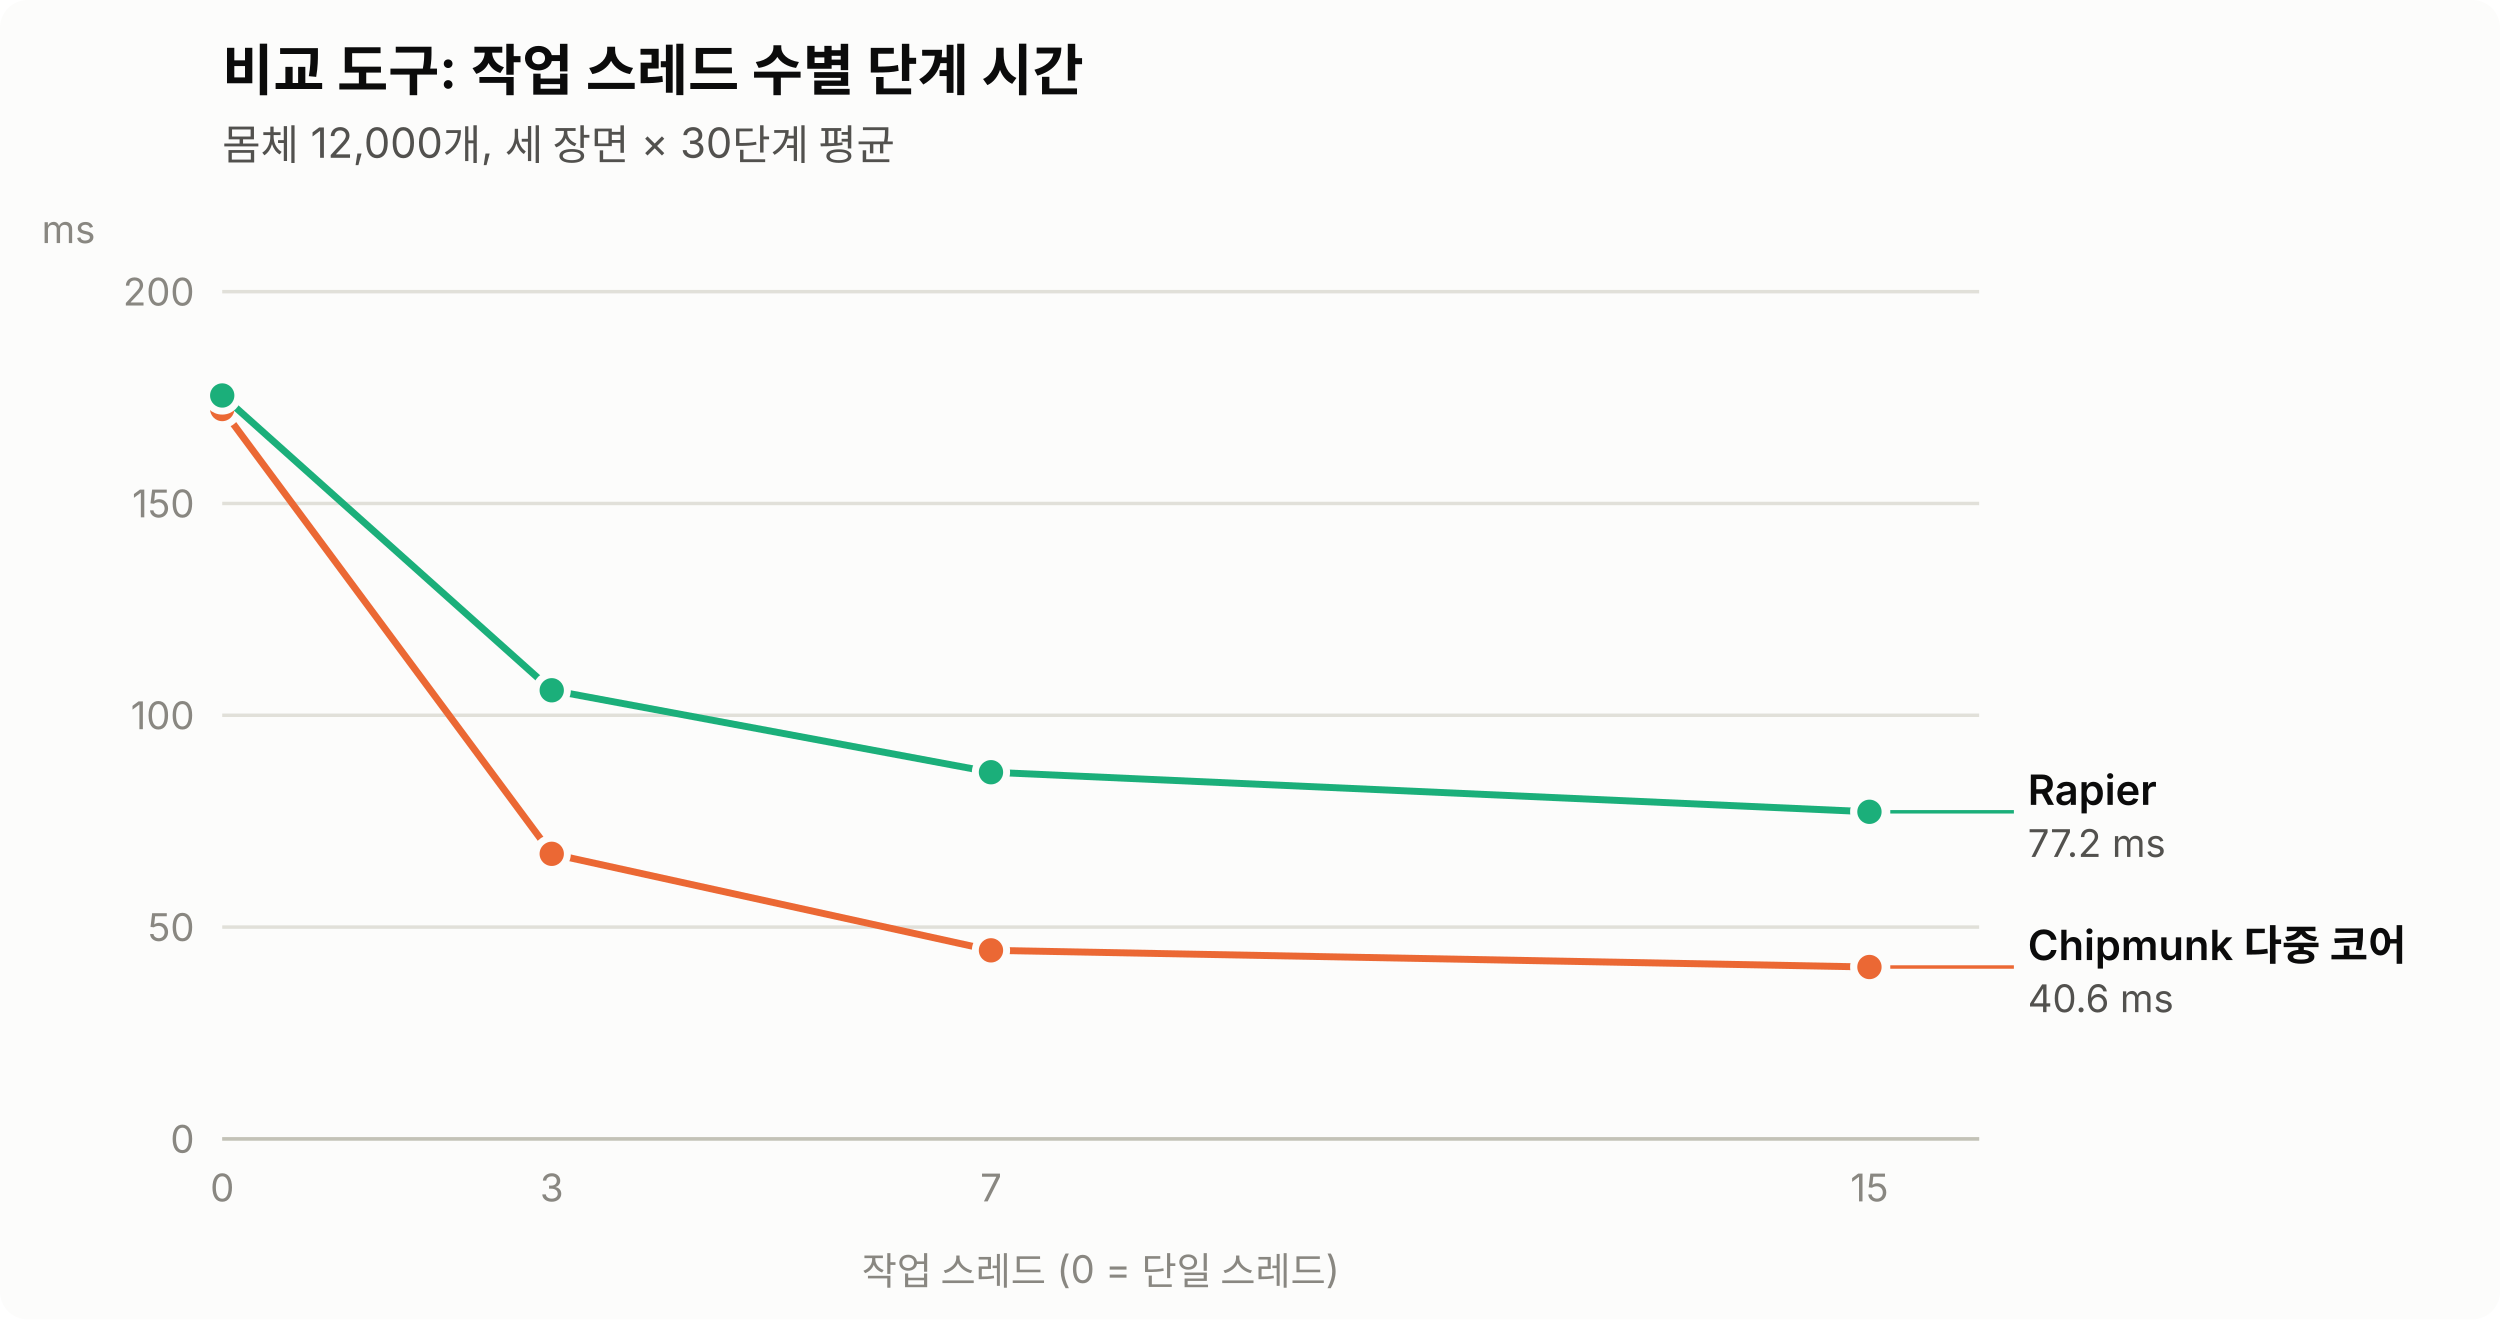
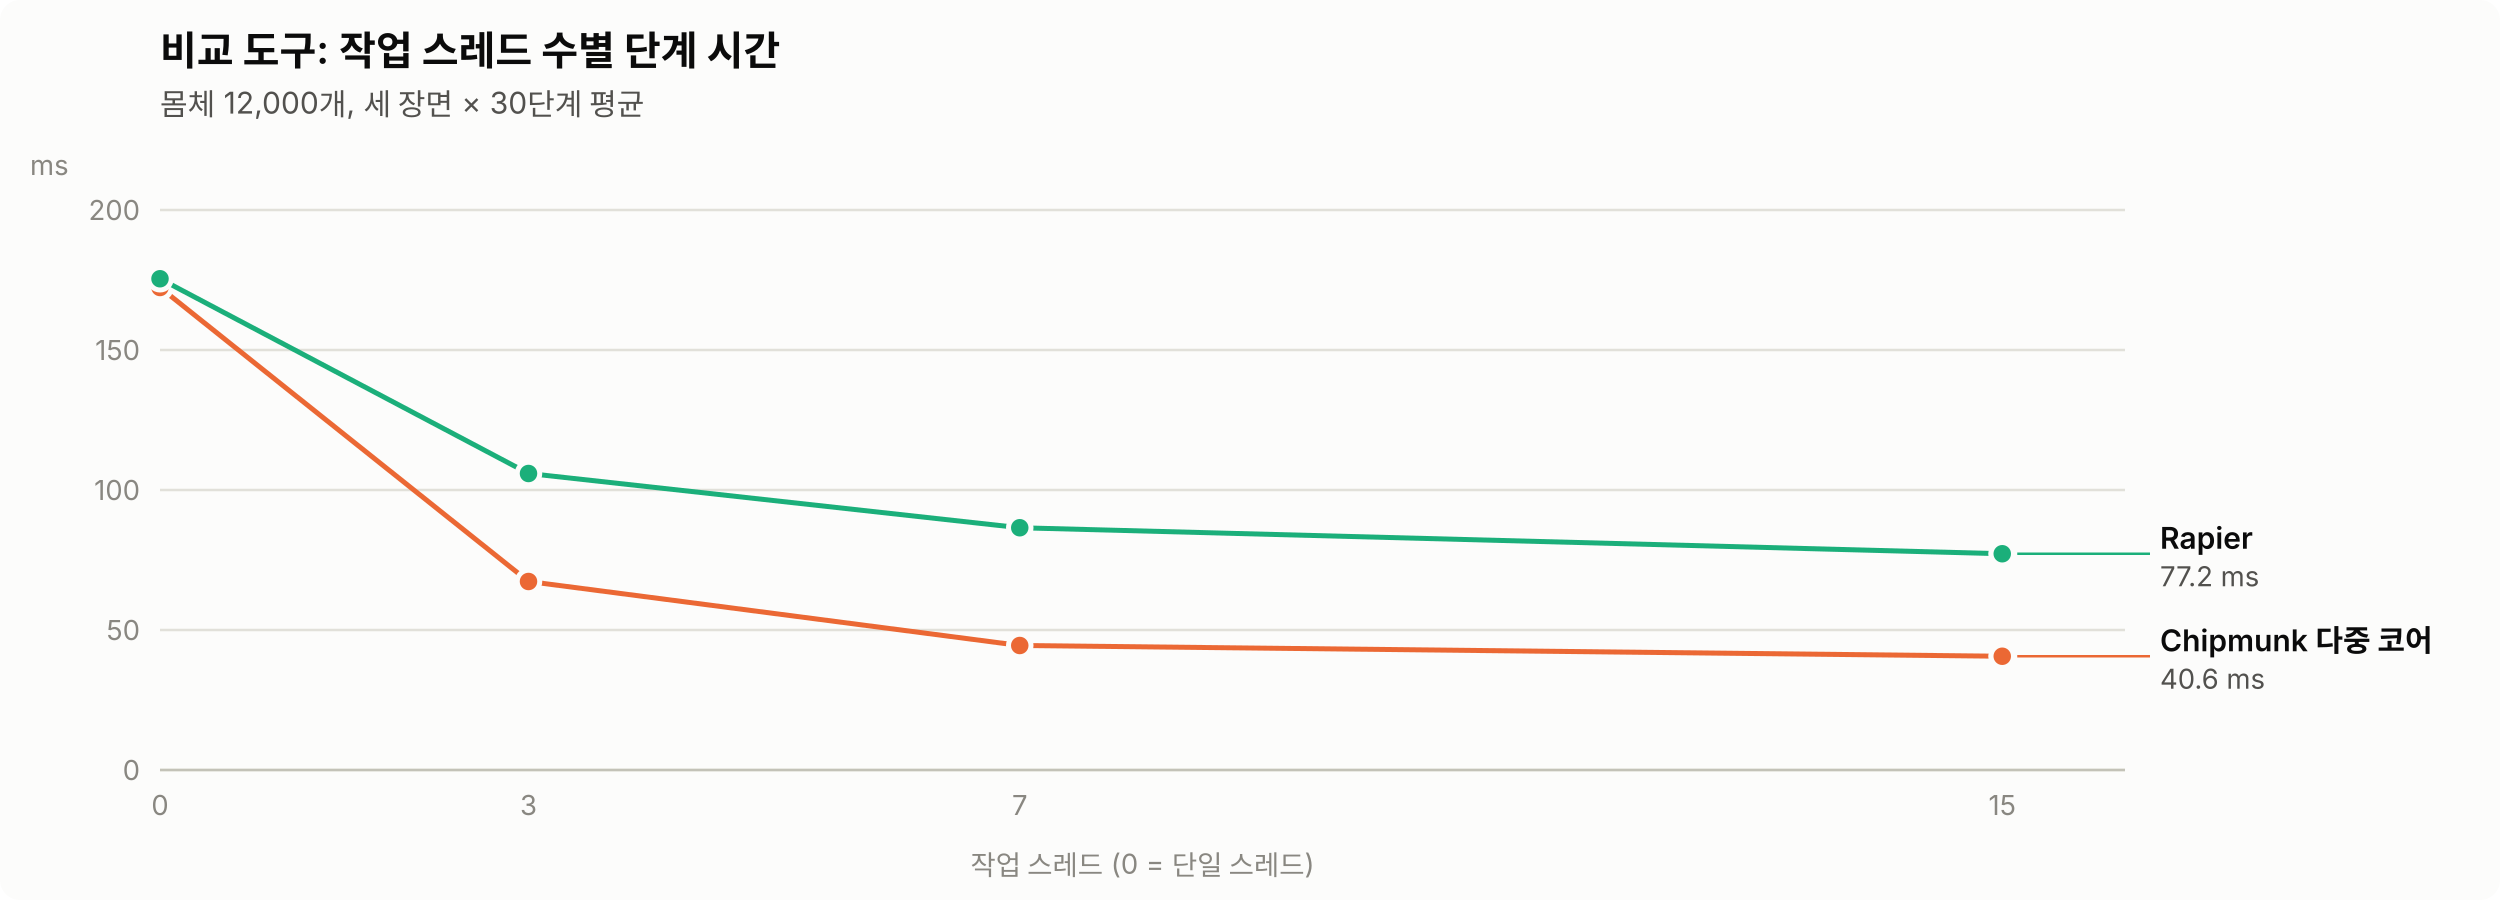
- <svg xmlns="http://www.w3.org/2000/svg" viewBox="0 0 720 380" width="720" height="380" role="img" aria-label="비교 도구: 작업 스레드 수별 단계 시간">
+ <svg xmlns="http://www.w3.org/2000/svg" viewBox="0 0 1000 360" width="1000" height="360" role="img" aria-label="비교 도구: 작업 스레드 수별 단계 시간">
  <style>svg{font-family:system-ui, -apple-system, "Segoe UI", "Malgun Gothic", sans-serif}.bg{fill:#fcfcfb}.t1{fill:#0b0b0b}.t2{fill:#52514e}.tm{fill:#898781}.grid{stroke:#e1e0d9}.axis{stroke:#c3c2b7}.ring{stroke:#fcfcfb}.ref{stroke:#898781}.s-chipmunk{stroke:#eb6834}.f-chipmunk{fill:#eb6834}.s-rapier{stroke:#1baf7a}.f-rapier{fill:#1baf7a}@media (prefers-color-scheme: dark){.bg{fill:#1a1a19}.t1{fill:#f0efec}.t2{fill:#c3c2b7}.grid{stroke:#2c2c2a}.axis{stroke:#383835}.ring{stroke:#1a1a19}.s-chipmunk{stroke:#d95926}.f-chipmunk{fill:#d95926}.s-rapier{stroke:#199e70}.f-rapier{fill:#199e70}}</style>
-   <rect class="bg" width="720" height="380" rx="8" />
+   <rect class="bg" width="1000" height="360" rx="8" />
  <text class="t1" x="64" y="26" font-size="16" font-weight="600">비교 도구: 작업 스레드 수별 단계 시간</text>
  <text class="t2" x="64" y="46" font-size="12">몸체 12,000개, 세 장면 × 30단계 평균</text>
-   <line class="grid" x1="64" x2="570" y1="328.0" y2="328.0" stroke-width="1" />
-   <text class="tm" x="56" y="332.0" font-size="11" text-anchor="end">0</text>
-   <line class="grid" x1="64" x2="570" y1="267.0" y2="267.0" stroke-width="1" />
-   <text class="tm" x="56" y="271.0" font-size="11" text-anchor="end">50</text>
-   <line class="grid" x1="64" x2="570" y1="206.0" y2="206.0" stroke-width="1" />
-   <text class="tm" x="56" y="210.0" font-size="11" text-anchor="end">100</text>
-   <line class="grid" x1="64" x2="570" y1="145.0" y2="145.0" stroke-width="1" />
-   <text class="tm" x="56" y="149.0" font-size="11" text-anchor="end">150</text>
-   <line class="grid" x1="64" x2="570" y1="84.0" y2="84.0" stroke-width="1" />
+   <line class="grid" x1="64" x2="850" y1="308.0" y2="308.0" stroke-width="1" />
+   <text class="tm" x="56" y="312.0" font-size="11" text-anchor="end">0</text>
+   <line class="grid" x1="64" x2="850" y1="252.0" y2="252.0" stroke-width="1" />
+   <text class="tm" x="56" y="256.0" font-size="11" text-anchor="end">50</text>
+   <line class="grid" x1="64" x2="850" y1="196.0" y2="196.0" stroke-width="1" />
+   <text class="tm" x="56" y="200.0" font-size="11" text-anchor="end">100</text>
+   <line class="grid" x1="64" x2="850" y1="140.0" y2="140.0" stroke-width="1" />
+   <text class="tm" x="56" y="144.0" font-size="11" text-anchor="end">150</text>
+   <line class="grid" x1="64" x2="850" y1="84.0" y2="84.0" stroke-width="1" />
  <text class="tm" x="56" y="88.0" font-size="11" text-anchor="end">200</text>
-   <line class="axis" x1="64" x2="570" y1="328" y2="328" stroke-width="1" />
-   <text class="tm" x="64.0" y="346" font-size="11" text-anchor="middle">0</text>
-   <text class="tm" x="158.9" y="346" font-size="11" text-anchor="middle">3</text>
-   <text class="tm" x="285.4" y="346" font-size="11" text-anchor="middle">7</text>
-   <text class="tm" x="538.4" y="346" font-size="11" text-anchor="middle">15</text>
-   <text class="tm" x="317.0" y="370" font-size="11" text-anchor="middle">작업 스레드 (0 = 단일 스레드)</text>
+   <line class="axis" x1="64" x2="850" y1="308" y2="308" stroke-width="1" />
+   <text class="tm" x="64.0" y="326" font-size="11" text-anchor="middle">0</text>
+   <text class="tm" x="211.4" y="326" font-size="11" text-anchor="middle">3</text>
+   <text class="tm" x="407.9" y="326" font-size="11" text-anchor="middle">7</text>
+   <text class="tm" x="800.9" y="326" font-size="11" text-anchor="middle">15</text>
+   <text class="tm" x="457.0" y="350" font-size="11" text-anchor="middle">작업 스레드 (0 = 단일 스레드)</text>
  <text class="tm" x="12" y="70" font-size="11" text-anchor="start">ms</text>
-   <path class="s-chipmunk" d="M64.0,117.8 L158.9,245.9 L285.4,273.7 L538.4,278.5" fill="none" stroke-width="2" stroke-linejoin="round" stroke-linecap="round" />
-   <circle class="f-chipmunk ring" cx="64.0" cy="117.8" r="4.5" stroke-width="2" />
-   <circle cx="64.0" cy="117.8" r="10" fill="transparent" />
-   <circle class="f-chipmunk ring" cx="158.9" cy="245.9" r="4.5" stroke-width="2" />
-   <circle cx="158.9" cy="245.9" r="10" fill="transparent" />
-   <circle class="f-chipmunk ring" cx="285.4" cy="273.7" r="4.5" stroke-width="2" />
-   <circle cx="285.4" cy="273.7" r="10" fill="transparent" />
-   <circle class="f-chipmunk ring" cx="538.4" cy="278.5" r="4.5" stroke-width="2" />
-   <circle cx="538.4" cy="278.5" r="10" fill="transparent" />
-   <path class="s-rapier" d="M64.0,113.9 L158.9,198.8 L285.4,222.4 L538.4,233.8" fill="none" stroke-width="2" stroke-linejoin="round" stroke-linecap="round" />
-   <circle class="f-rapier ring" cx="64.0" cy="113.9" r="4.5" stroke-width="2" />
-   <circle cx="64.0" cy="113.9" r="10" fill="transparent" />
-   <circle class="f-rapier ring" cx="158.9" cy="198.8" r="4.5" stroke-width="2" />
-   <circle cx="158.9" cy="198.8" r="10" fill="transparent" />
-   <circle class="f-rapier ring" cx="285.4" cy="222.4" r="4.5" stroke-width="2" />
-   <circle cx="285.4" cy="222.4" r="10" fill="transparent" />
-   <circle class="f-rapier ring" cx="538.4" cy="233.8" r="4.5" stroke-width="2" />
-   <circle cx="538.4" cy="233.8" r="10" fill="transparent" />
-   <circle class="f-rapier ring" cx="538.4" cy="233.8" r="4.5" stroke-width="2" />
-   <line class="s-rapier" x1="544.4" y1="233.8" x2="580" y2="233.8" stroke-width="1" />
-   <text class="t1" x="584" y="231.8" font-size="12" font-weight="600">Rapier</text>
-   <text class="t2" x="584" y="246.8" font-size="11">77.2 ms</text>
-   <circle class="f-chipmunk ring" cx="538.4" cy="278.5" r="4.5" stroke-width="2" />
-   <line class="s-chipmunk" x1="544.4" y1="278.5" x2="580" y2="278.5" stroke-width="1" />
-   <text class="t1" x="584" y="276.5" font-size="12" font-weight="600">Chipmunk 다중 코어</text>
-   <text class="t2" x="584" y="291.5" font-size="11">40.6 ms</text>
+   <path class="s-chipmunk" d="M64.0,115.0 L211.4,232.6 L407.9,258.2 L800.9,262.5" fill="none" stroke-width="2" stroke-linejoin="round" stroke-linecap="round" />
+   <circle class="f-chipmunk ring" cx="64.0" cy="115.0" r="4.5" stroke-width="2" />
+   <circle cx="64.0" cy="115.0" r="10" fill="transparent" />
+   <circle class="f-chipmunk ring" cx="211.4" cy="232.6" r="4.5" stroke-width="2" />
+   <circle cx="211.4" cy="232.6" r="10" fill="transparent" />
+   <circle class="f-chipmunk ring" cx="407.9" cy="258.2" r="4.5" stroke-width="2" />
+   <circle cx="407.9" cy="258.2" r="10" fill="transparent" />
+   <circle class="f-chipmunk ring" cx="800.9" cy="262.5" r="4.5" stroke-width="2" />
+   <circle cx="800.9" cy="262.5" r="10" fill="transparent" />
+   <path class="s-rapier" d="M64.0,111.5 L211.4,189.4 L407.9,211.1 L800.9,221.5" fill="none" stroke-width="2" stroke-linejoin="round" stroke-linecap="round" />
+   <circle class="f-rapier ring" cx="64.0" cy="111.5" r="4.5" stroke-width="2" />
+   <circle cx="64.0" cy="111.5" r="10" fill="transparent" />
+   <circle class="f-rapier ring" cx="211.4" cy="189.4" r="4.5" stroke-width="2" />
+   <circle cx="211.4" cy="189.4" r="10" fill="transparent" />
+   <circle class="f-rapier ring" cx="407.9" cy="211.1" r="4.5" stroke-width="2" />
+   <circle cx="407.9" cy="211.1" r="10" fill="transparent" />
+   <circle class="f-rapier ring" cx="800.9" cy="221.5" r="4.5" stroke-width="2" />
+   <circle cx="800.9" cy="221.5" r="10" fill="transparent" />
+   <circle class="f-rapier ring" cx="800.9" cy="221.5" r="4.5" stroke-width="2" />
+   <line class="s-rapier" x1="806.9" y1="221.5" x2="860" y2="221.5" stroke-width="1" />
+   <text class="t1" x="864" y="219.5" font-size="12" font-weight="600">Rapier</text>
+   <text class="t2" x="864" y="234.5" font-size="11">77.2 ms</text>
+   <circle class="f-chipmunk ring" cx="800.9" cy="262.5" r="4.5" stroke-width="2" />
+   <line class="s-chipmunk" x1="806.9" y1="262.5" x2="860" y2="262.5" stroke-width="1" />
+   <text class="t1" x="864" y="260.5" font-size="12" font-weight="600">Chipmunk 다중 코어</text>
+   <text class="t2" x="864" y="275.5" font-size="11">40.6 ms</text>
</svg>
